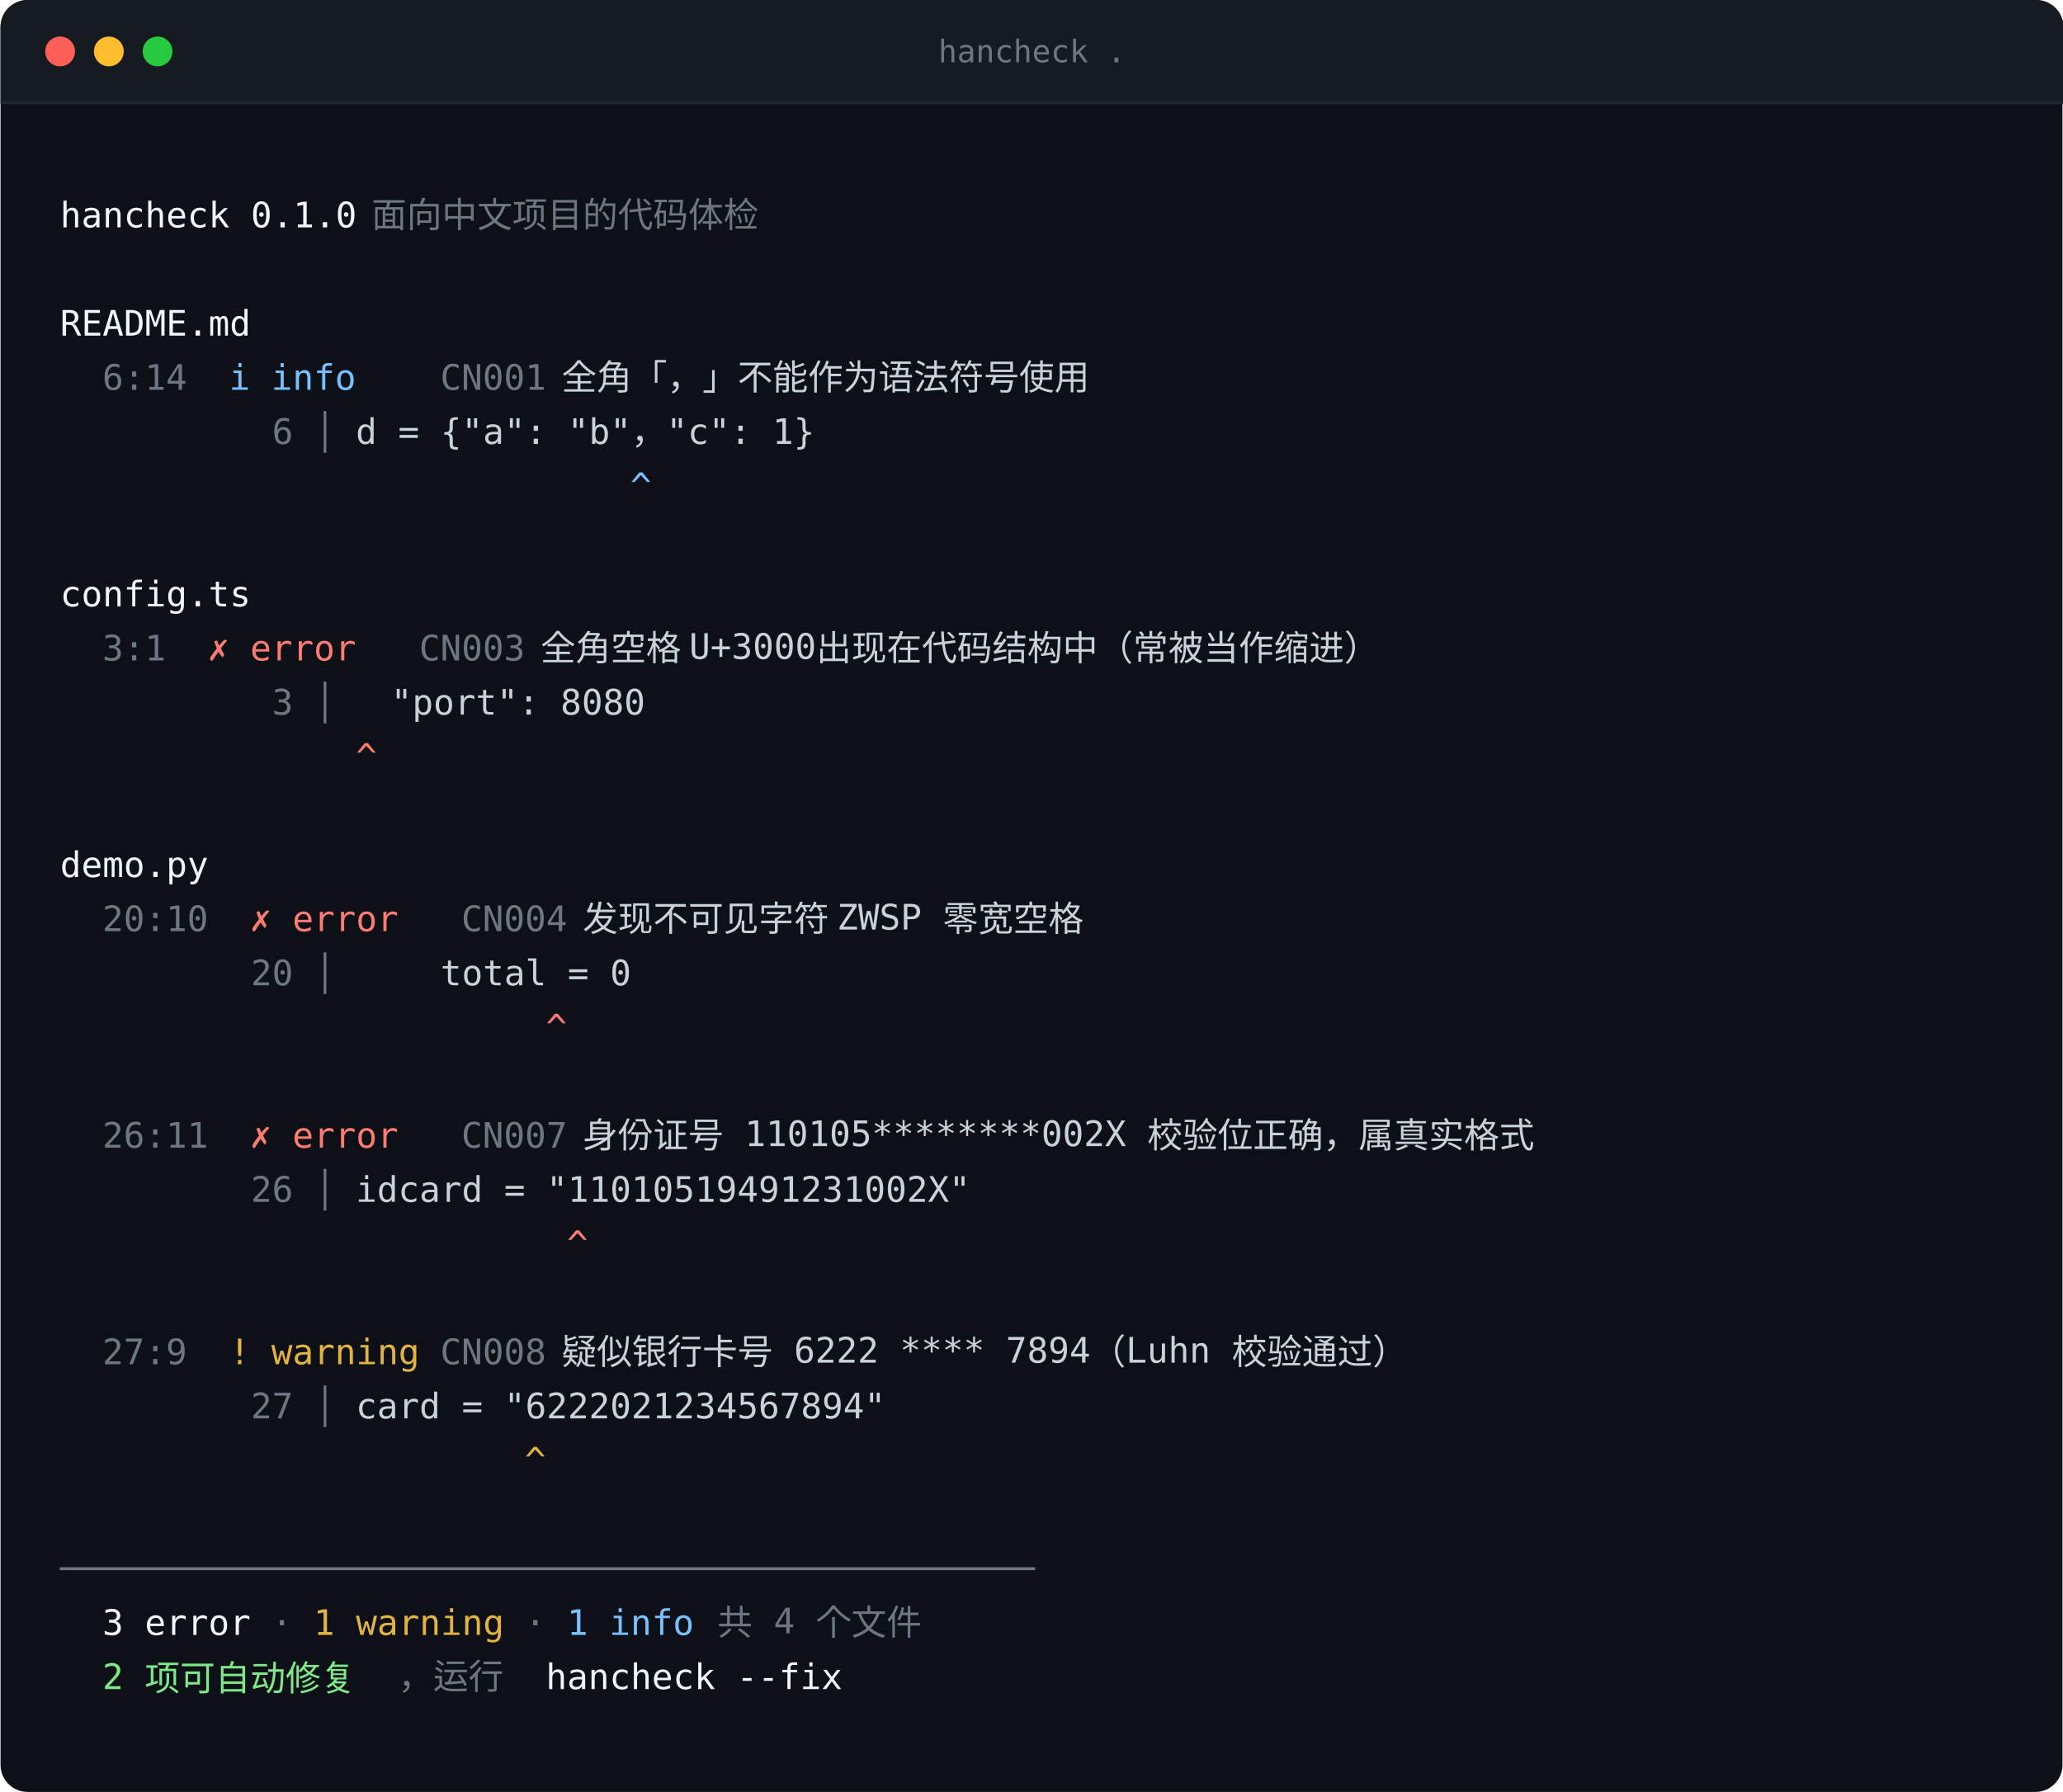
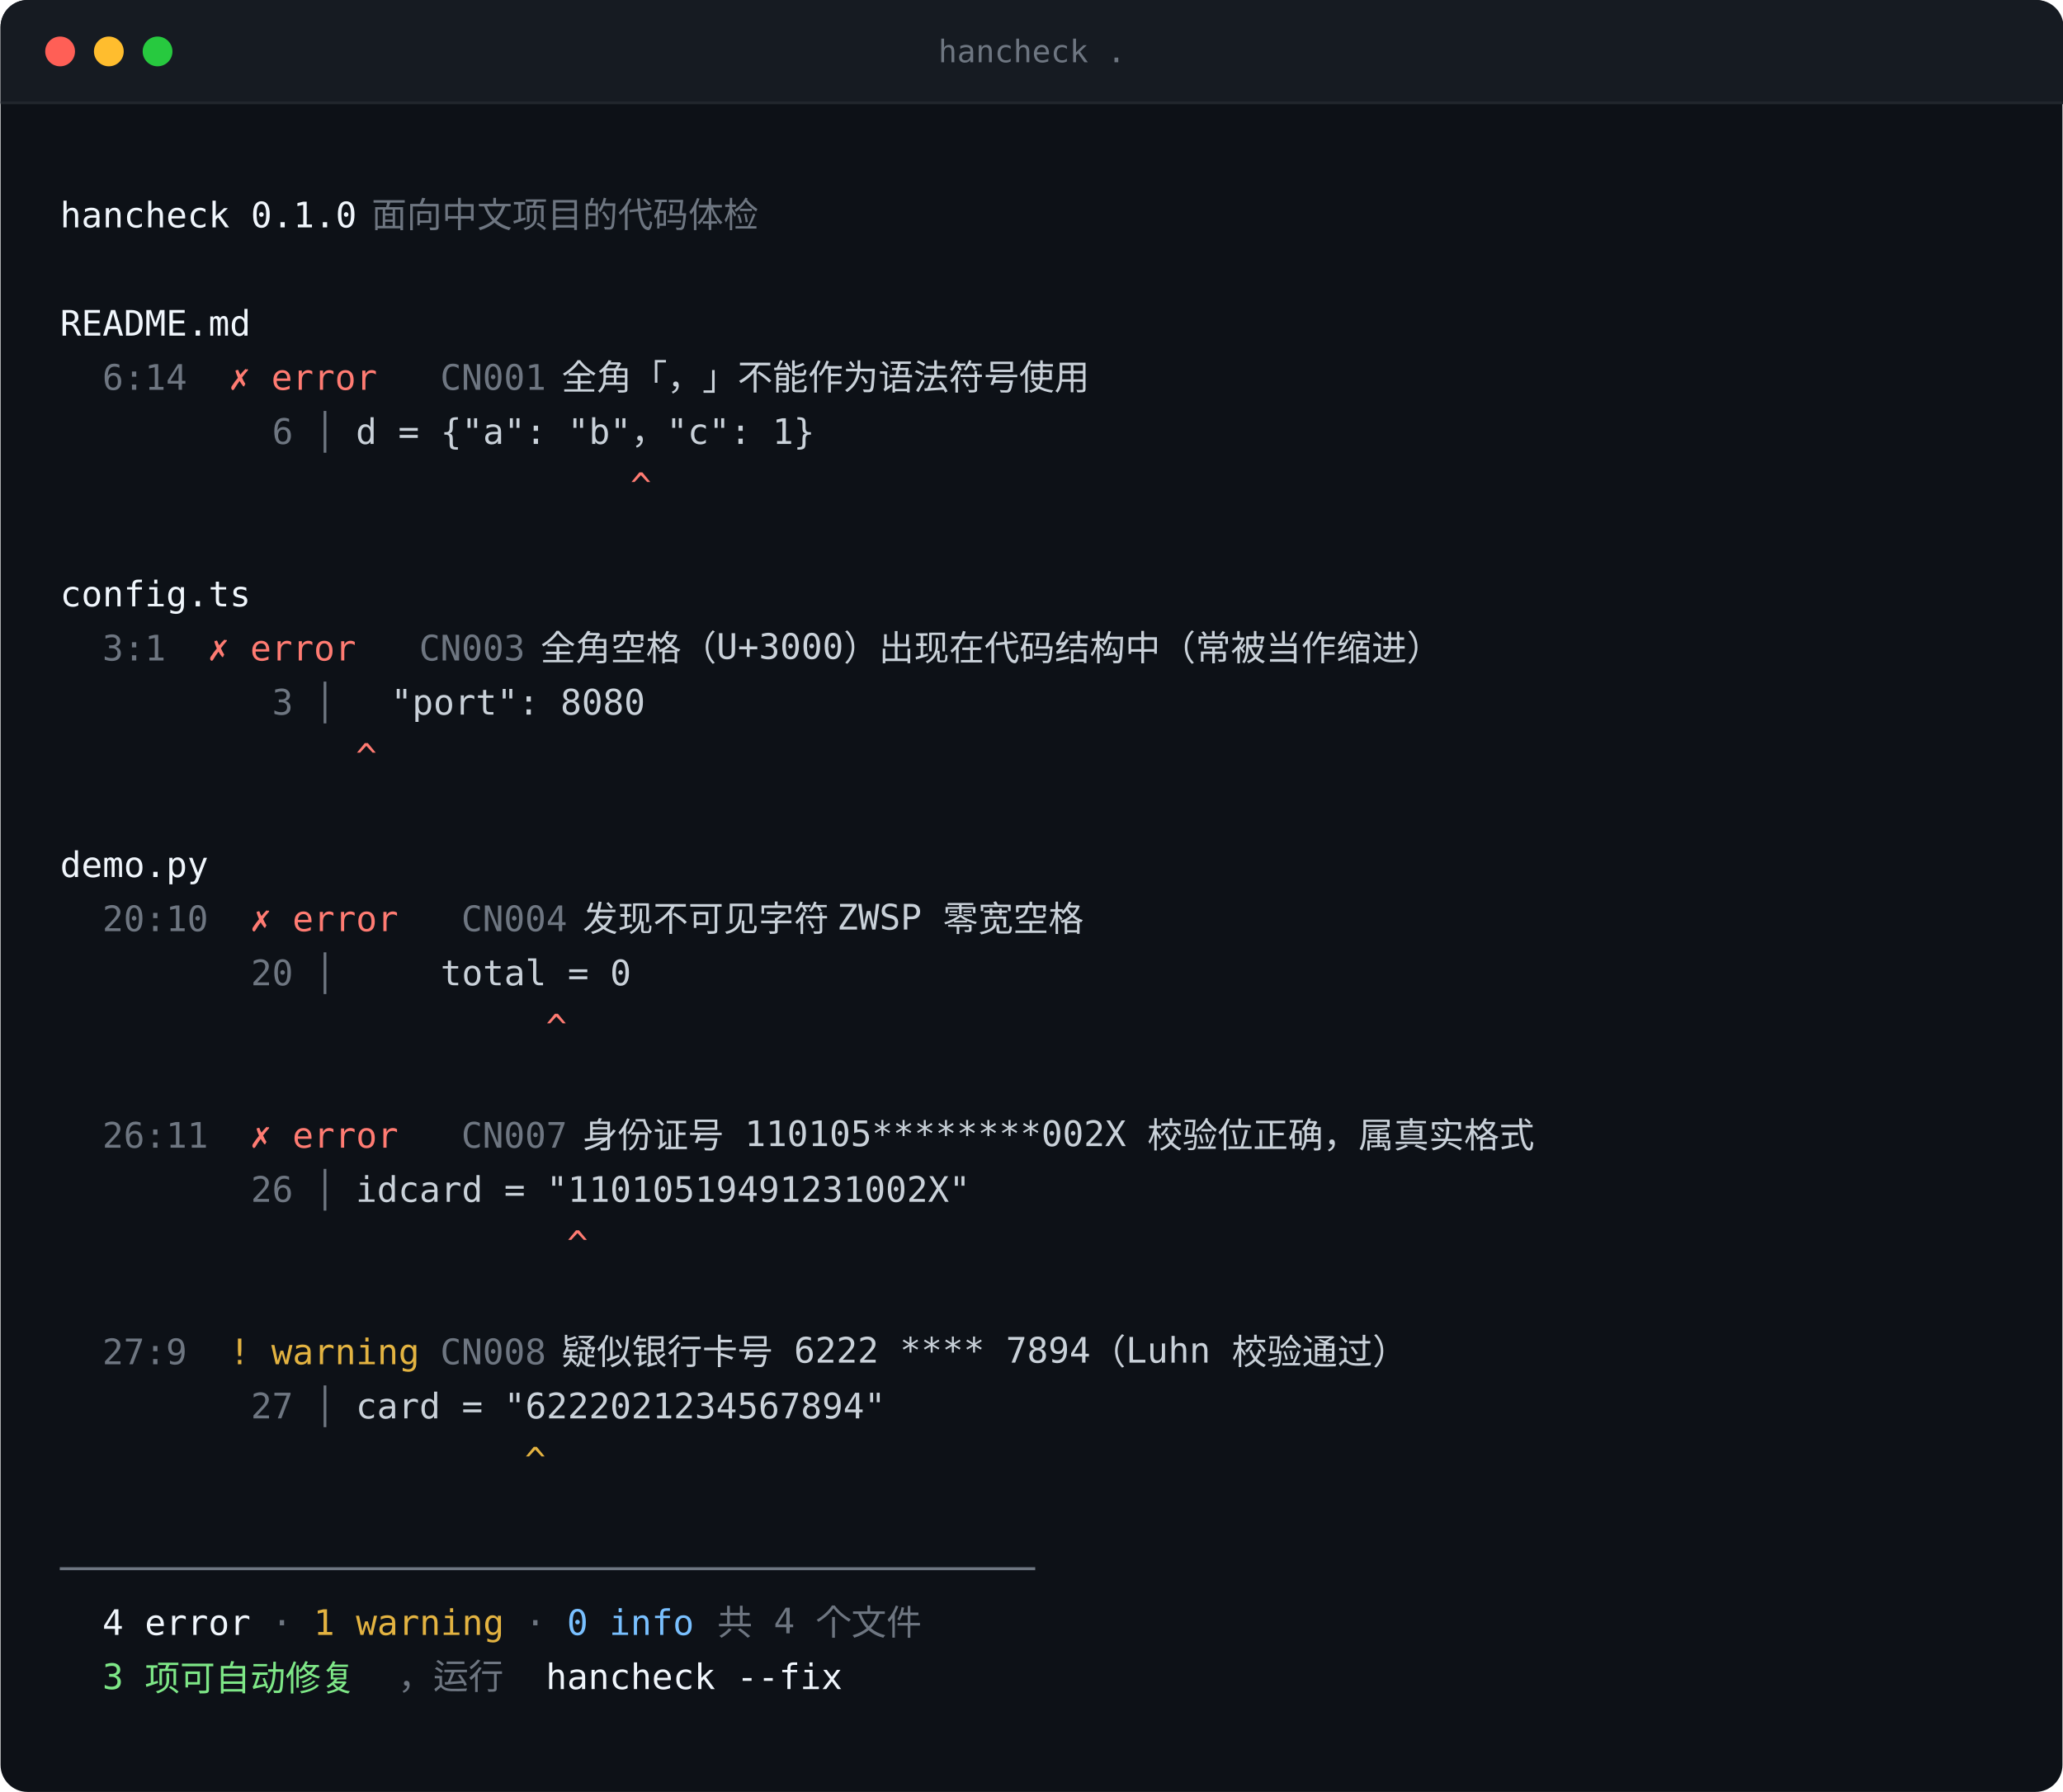
<svg xmlns="http://www.w3.org/2000/svg" width="762" height="662" viewBox="0 0 761.6 662.0" font-family="ui-monospace, SFMono-Regular, Menlo, Consolas, 'DejaVu Sans Mono', monospace" font-size="13.0">
  <rect width="100%" height="100%" rx="10" fill="#0d1117" />
  <path d="M0 10a10 10 0 0 1 10-10h742a10 10 0 0 1 10 10v28H0z" fill="#161b22" />
  <circle cx="22" cy="19" r="5.5" fill="#ff5f56" />
  <circle cx="40" cy="19" r="5.5" fill="#ffbd2e" />
  <circle cx="58" cy="19" r="5.5" fill="#27c93f" />
  <text x="381" y="23" fill="#6e7681" font-size="11.5" text-anchor="middle" xml:space="preserve">hancheck .</text>
  <line x1="0" y1="38.0" x2="762" y2="38.0" stroke="#21262d" />
  <text y="84.0">
    <tspan x="22.0" fill="#f0f6fc" xml:space="preserve">hancheck 0.1.0</tspan>
    <tspan x="131.2" fill="#6e7681" xml:space="preserve">  面向中文项目的代码体检</tspan>
  </text>
  <text y="124.0">
    <tspan x="22.0" fill="#f0f6fc" xml:space="preserve">README.md</tspan>
  </text>
  <text y="144.0">
    <tspan x="22.0" fill="#c9d1d9" xml:space="preserve">  </tspan>
    <tspan x="37.6" fill="#6e7681" xml:space="preserve">6:14</tspan>
    <tspan x="68.8" fill="#c9d1d9" xml:space="preserve">  </tspan>
-     <tspan x="84.4" fill="#79c0ff" xml:space="preserve">i</tspan>
+     <tspan x="84.4" fill="#ff7b72" xml:space="preserve">✗</tspan>
    <tspan x="92.2" fill="#c9d1d9" xml:space="preserve"> </tspan>
-     <tspan x="100.0" fill="#79c0ff" xml:space="preserve">info   </tspan>
+     <tspan x="100.0" fill="#ff7b72" xml:space="preserve">error  </tspan>
    <tspan x="154.6" fill="#c9d1d9" xml:space="preserve"> </tspan>
    <tspan x="162.4" fill="#6e7681" xml:space="preserve">CN001</tspan>
    <tspan x="201.4" fill="#c9d1d9" xml:space="preserve">  全角「，」不能作为语法符号使用</tspan>
  </text>
  <text y="164.0">
    <tspan x="22.0" fill="#6e7681" xml:space="preserve">          6 │ </tspan>
    <tspan x="131.2" fill="#c9d1d9" xml:space="preserve">d = {"a": "b"，"c": 1}</tspan>
  </text>
  <text y="184.0">
    <tspan x="22.0" fill="#6e7681" xml:space="preserve">              </tspan>
    <tspan x="131.2" fill="#c9d1d9" xml:space="preserve">             </tspan>
-     <tspan x="232.6" fill="#79c0ff" xml:space="preserve">^</tspan>
+     <tspan x="232.6" fill="#ff7b72" xml:space="preserve">^</tspan>
  </text>
  <text y="224.0">
    <tspan x="22.0" fill="#f0f6fc" xml:space="preserve">config.ts</tspan>
  </text>
  <text y="244.0">
    <tspan x="22.0" fill="#c9d1d9" xml:space="preserve">  </tspan>
    <tspan x="37.6" fill="#6e7681" xml:space="preserve">3:1</tspan>
    <tspan x="61.0" fill="#c9d1d9" xml:space="preserve">  </tspan>
    <tspan x="76.6" fill="#ff7b72" xml:space="preserve">✗</tspan>
    <tspan x="84.4" fill="#c9d1d9" xml:space="preserve"> </tspan>
    <tspan x="92.2" fill="#ff7b72" xml:space="preserve">error  </tspan>
    <tspan x="146.8" fill="#c9d1d9" xml:space="preserve"> </tspan>
    <tspan x="154.6" fill="#6e7681" xml:space="preserve">CN003</tspan>
-     <tspan x="193.6" fill="#c9d1d9" xml:space="preserve">  全角空格 U+3000出现在代码结构中（常被当作缩进）</tspan>
+     <tspan x="193.6" fill="#c9d1d9" xml:space="preserve">  全角空格（U+3000）出现在代码结构中（常被当作缩进）</tspan>
  </text>
  <text y="264.0">
    <tspan x="22.0" fill="#6e7681" xml:space="preserve">          3 │ </tspan>
    <tspan x="131.2" fill="#c9d1d9" xml:space="preserve">　"port": 8080</tspan>
  </text>
  <text y="284.0">
    <tspan x="22.0" fill="#6e7681" xml:space="preserve">              </tspan>
    <tspan x="131.2" fill="#ff7b72" xml:space="preserve">^</tspan>
  </text>
  <text y="324.0">
    <tspan x="22.0" fill="#f0f6fc" xml:space="preserve">demo.py</tspan>
  </text>
  <text y="344.0">
    <tspan x="22.0" fill="#c9d1d9" xml:space="preserve">  </tspan>
    <tspan x="37.6" fill="#6e7681" xml:space="preserve">20:10</tspan>
    <tspan x="76.6" fill="#c9d1d9" xml:space="preserve">  </tspan>
    <tspan x="92.2" fill="#ff7b72" xml:space="preserve">✗</tspan>
    <tspan x="100.0" fill="#c9d1d9" xml:space="preserve"> </tspan>
    <tspan x="107.8" fill="#ff7b72" xml:space="preserve">error  </tspan>
    <tspan x="162.4" fill="#c9d1d9" xml:space="preserve"> </tspan>
    <tspan x="170.2" fill="#6e7681" xml:space="preserve">CN004</tspan>
    <tspan x="209.2" fill="#c9d1d9" xml:space="preserve">  发现不可见字符 ZWSP 零宽空格</tspan>
  </text>
  <text y="364.0">
    <tspan x="22.0" fill="#6e7681" xml:space="preserve">         20 │ </tspan>
    <tspan x="131.2" fill="#c9d1d9" xml:space="preserve">    total​ = 0</tspan>
  </text>
  <text y="384.0">
    <tspan x="22.0" fill="#6e7681" xml:space="preserve">              </tspan>
    <tspan x="131.2" fill="#c9d1d9" xml:space="preserve">         </tspan>
    <tspan x="201.4" fill="#ff7b72" xml:space="preserve">^</tspan>
  </text>
  <text y="424.0">
    <tspan x="22.0" fill="#c9d1d9" xml:space="preserve">  </tspan>
    <tspan x="37.6" fill="#6e7681" xml:space="preserve">26:11</tspan>
    <tspan x="76.6" fill="#c9d1d9" xml:space="preserve">  </tspan>
    <tspan x="92.2" fill="#ff7b72" xml:space="preserve">✗</tspan>
    <tspan x="100.0" fill="#c9d1d9" xml:space="preserve"> </tspan>
    <tspan x="107.8" fill="#ff7b72" xml:space="preserve">error  </tspan>
    <tspan x="162.4" fill="#c9d1d9" xml:space="preserve"> </tspan>
    <tspan x="170.2" fill="#6e7681" xml:space="preserve">CN007</tspan>
    <tspan x="209.2" fill="#c9d1d9" xml:space="preserve">  身份证号 110105********002X 校验位正确，属真实格式</tspan>
  </text>
  <text y="444.0">
    <tspan x="22.0" fill="#6e7681" xml:space="preserve">         26 │ </tspan>
    <tspan x="131.2" fill="#c9d1d9" xml:space="preserve">idcard = "11010519491231002X"</tspan>
  </text>
  <text y="464.0">
    <tspan x="22.0" fill="#6e7681" xml:space="preserve">              </tspan>
    <tspan x="131.2" fill="#c9d1d9" xml:space="preserve">          </tspan>
    <tspan x="209.2" fill="#ff7b72" xml:space="preserve">^</tspan>
  </text>
  <text y="504.0">
    <tspan x="22.0" fill="#c9d1d9" xml:space="preserve">  </tspan>
    <tspan x="37.6" fill="#6e7681" xml:space="preserve">27:9</tspan>
    <tspan x="68.8" fill="#c9d1d9" xml:space="preserve">  </tspan>
    <tspan x="84.4" fill="#e3b341" xml:space="preserve">!</tspan>
    <tspan x="92.2" fill="#c9d1d9" xml:space="preserve"> </tspan>
    <tspan x="100.0" fill="#e3b341" xml:space="preserve">warning</tspan>
    <tspan x="154.6" fill="#c9d1d9" xml:space="preserve"> </tspan>
    <tspan x="162.4" fill="#6e7681" xml:space="preserve">CN008</tspan>
    <tspan x="201.4" fill="#c9d1d9" xml:space="preserve">  疑似银行卡号 6222 **** 7894（Luhn 校验通过）</tspan>
  </text>
  <text y="524.0">
    <tspan x="22.0" fill="#6e7681" xml:space="preserve">         27 │ </tspan>
    <tspan x="131.2" fill="#c9d1d9" xml:space="preserve">card = "6222021234567894"</tspan>
  </text>
  <text y="544.0">
    <tspan x="22.0" fill="#6e7681" xml:space="preserve">              </tspan>
    <tspan x="131.2" fill="#c9d1d9" xml:space="preserve">        </tspan>
    <tspan x="193.6" fill="#e3b341" xml:space="preserve">^</tspan>
  </text>
  <text y="584.0">
    <tspan x="22.0" fill="#6e7681" xml:space="preserve">──────────────────────────────────────────────</tspan>
  </text>
  <text y="604.0">
    <tspan x="22.0" fill="#c9d1d9" xml:space="preserve">  </tspan>
-     <tspan x="37.6" fill="#f0f6fc" xml:space="preserve">3 error</tspan>
+     <tspan x="37.6" fill="#f0f6fc" xml:space="preserve">4 error</tspan>
    <tspan x="92.2" fill="#6e7681" xml:space="preserve"> · </tspan>
    <tspan x="115.6" fill="#e3b341" xml:space="preserve">1 warning</tspan>
    <tspan x="185.8" fill="#6e7681" xml:space="preserve"> · </tspan>
-     <tspan x="209.2" fill="#79c0ff" xml:space="preserve">1 info</tspan>
+     <tspan x="209.2" fill="#79c0ff" xml:space="preserve">0 info</tspan>
    <tspan x="256.0" fill="#6e7681" xml:space="preserve">   共 4 个文件</tspan>
  </text>
  <text y="624.0">
    <tspan x="22.0" fill="#6e7681" xml:space="preserve">  </tspan>
-     <tspan x="37.6" fill="#7ee787" xml:space="preserve">2 项可自动修复</tspan>
+     <tspan x="37.6" fill="#7ee787" xml:space="preserve">3 项可自动修复</tspan>
    <tspan x="146.8" fill="#6e7681" xml:space="preserve">，运行 </tspan>
    <tspan x="201.4" fill="#f0f6fc" xml:space="preserve">hancheck --fix</tspan>
  </text>
</svg>
